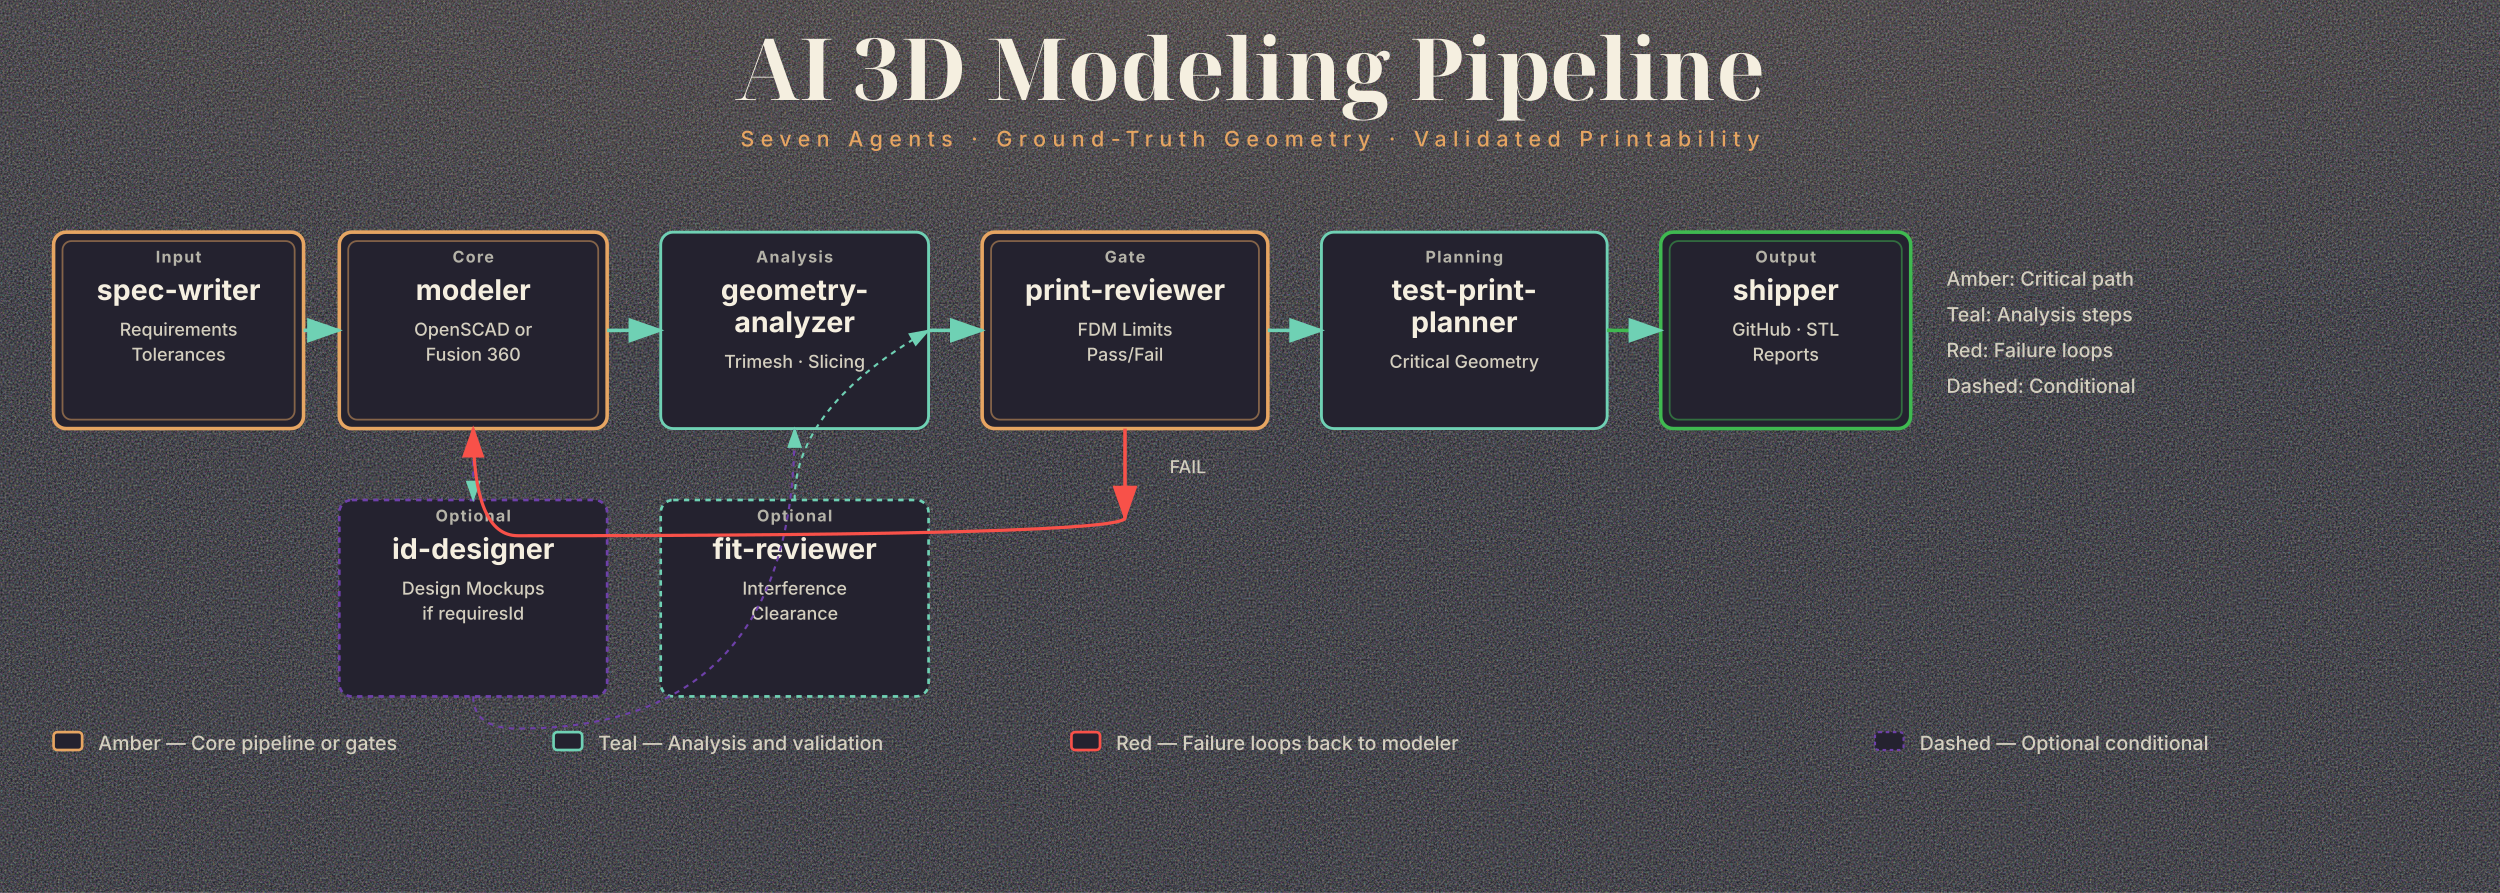
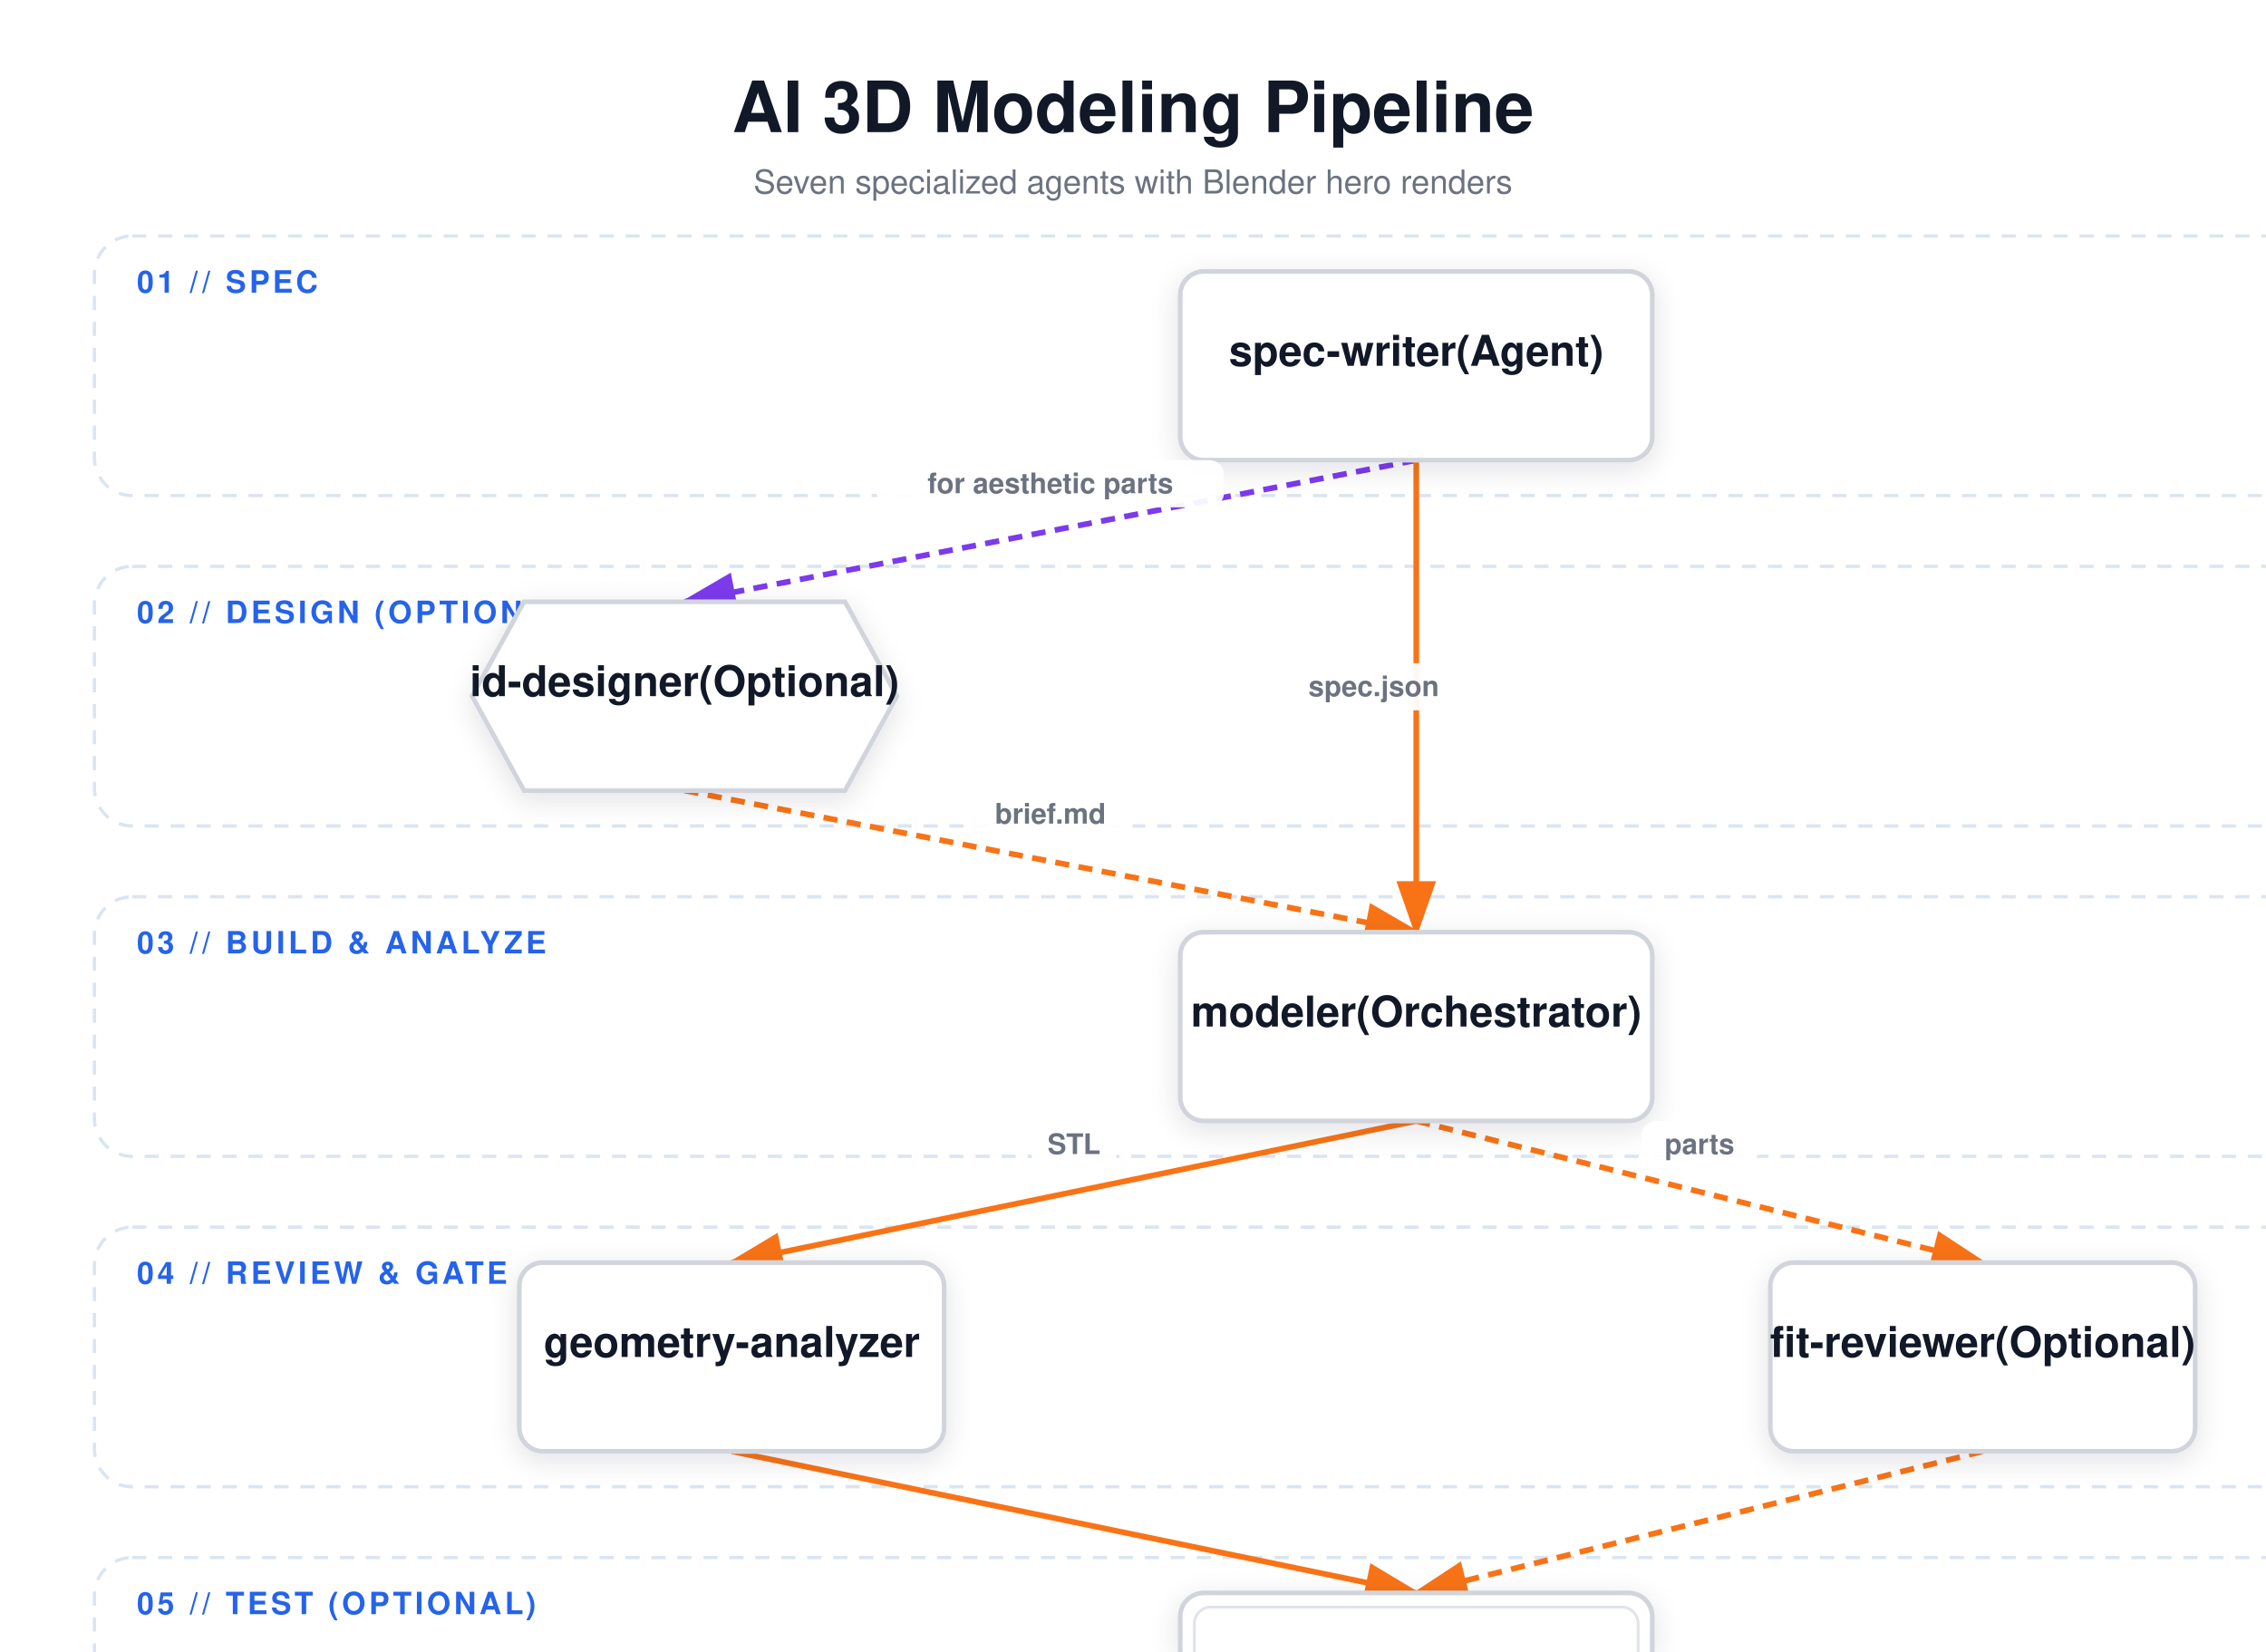
- <svg xmlns="http://www.w3.org/2000/svg" viewBox="0 0 1400 500" width="1400" height="500">
+ <svg xmlns="http://www.w3.org/2000/svg" viewBox="0 0 960 700" width="960" height="700">
  <defs>
-     <marker id="arrowFlow" markerWidth="10" markerHeight="7" refX="9" refY="3.5" orient="auto">
-       <polygon points="0 0, 10 3.5, 0 7" fill="#6fd1b4" />
+     <marker id="arrowA" markerWidth="10" markerHeight="7" refX="9" refY="3.5" orient="auto">
+       <polygon points="0 0, 10 3.5, 0 7" fill="#7c3aed" />
    </marker>
-     <marker id="arrowFail" markerWidth="10" markerHeight="7" refX="9" refY="3.5" orient="auto">
-       <polygon points="0 0, 10 3.5, 0 7" fill="#f85149" />
+     <marker id="arrowB" markerWidth="10" markerHeight="7" refX="9" refY="3.5" orient="auto">
+       <polygon points="0 0, 10 3.5, 0 7" fill="#10b981" />
    </marker>
-     <filter id="editorialGrain" x="0" y="0" width="100%" height="100%">
-       <feTurbulence type="fractalNoise" baseFrequency="0.9" numOctaves="2" stitchTiles="stitch" />
-       <feColorMatrix values="0 0 0 0 1  0 0 0 0 1  0 0 0 0 0.08 0" />
+     <marker id="arrowC" markerWidth="10" markerHeight="7" refX="9" refY="3.5" orient="auto">
+       <polygon points="0 0, 10 3.5, 0 7" fill="#2563eb" />
+     </marker>
+     <marker id="arrowE" markerWidth="10" markerHeight="7" refX="9" refY="3.5" orient="auto">
+       <polygon points="0 0, 10 3.5, 0 7" fill="#f97316" />
+     </marker>
+     <marker id="arrowF" markerWidth="10" markerHeight="7" refX="9" refY="3.5" orient="auto">
+       <polygon points="0 0, 10 3.5, 0 7" fill="#7c3aed" />
+     </marker>
+     <marker id="arrowG" markerWidth="10" markerHeight="7" refX="9" refY="3.5" orient="auto">
+       <polygon points="0 0, 10 3.5, 0 7" fill="#ef4444" />
+     </marker>
+     <marker id="arrowH" markerWidth="10" markerHeight="7" refX="9" refY="3.5" orient="auto">
+       <polygon points="0 0, 10 3.5, 0 7" fill="#6b7280" />
+     </marker>
+     <filter id="shadowSoft" x="-20%" y="-20%" width="140%" height="160%">
+       <feDropShadow dx="0" dy="3" stdDeviation="6" flood-color="#0f172a" flood-opacity="0.12" />
    </filter>
-     <radialGradient id="editorialTopGlow" cx="50%" cy="0%" r="80%">
-       <stop offset="0%" stop-color="#e6a562" stop-opacity="0.12" />
-       <stop offset="100%" stop-color="#e6a562" stop-opacity="0" />
-     </radialGradient>
+     <filter id="shadowGlass" x="-20%" y="-20%" width="140%" height="160%">
+       <feDropShadow dx="0" dy="10" stdDeviation="16" flood-color="#020617" flood-opacity="0.28" />
+     </filter>
    <style>
-     text { font-family: 'Inter', 'Noto Sans', 'Helvetica Neue', 'DejaVu Sans', sans-serif; }
-     .title { font-size: 48px; font-weight: 700; fill: #f5efe0; font-family: 'Playfair Display', 'Noto Serif Display', 'DejaVu Serif', Georgia, serif; }
-     .subtitle { font-size: 12px; font-weight: 500; fill: #e6a562; letter-spacing: 0.3em; text-transform: uppercase; }
-     .lane-label { font-size: 11px; font-weight: 700; fill: #b5b3a8; letter-spacing: 0.22em; text-transform: uppercase; }
-     .node-title { font-size: 16px; font-weight: 700; fill: #f5efe0; }
-     .node-sub { font-size: 10px; font-weight: 500; fill: #d4cfbf; }
-     .node-type { font-size: 9px; font-weight: 700; fill: #b5b3a8; letter-spacing: 0.08em; text-transform: uppercase; }
-     .legend { font-size: 11px; font-weight: 500; fill: #d4cfbf; }
+     text { font-family: 'Helvetica Neue', Helvetica, Arial, 'PingFang SC', 'Microsoft YaHei', 'Microsoft JhengHei', 'SimHei', sans-serif; }
+     .title { font-size: 30px; font-weight: 700; fill: #111827; }
+     .subtitle { font-size: 14px; font-weight: 500; fill: #6b7280; }
+     .section { font-size: 13px; font-weight: 700; fill: #2563eb; letter-spacing: 1.4px; }
+     .section-sub { font-size: 12px; font-weight: 500; fill: #94a3b8; }
+     .node-title { font-size: 18px; font-weight: 700; fill: #111827; }
+     .node-sub { font-size: 12px; font-weight: 500; fill: #6b7280; }
+     .node-type { font-size: 12px; font-weight: 700; fill: #9ca3af; letter-spacing: 0.08em; }
+     .arrow-label { font-size: 12px; font-weight: 600; fill: #6b7280; }
+     .legend { font-size: 12px; font-weight: 500; fill: #6b7280; }
+     .footnote { font-size: 12px; font-weight: 500; fill: #94a3b8; }
    </style>
  </defs>
-   <rect width="1400" height="500" fill="#15151e" />
-   <rect width="1400" height="260" fill="url(#editorialTopGlow)" />
-   <rect width="1400" height="500" filter="url(#editorialGrain)" opacity="0.6" />
-   <text x="700" y="56" text-anchor="middle" class="title">AI 3D Modeling Pipeline</text>
-   <text x="700" y="82" text-anchor="middle" class="subtitle">Seven Agents · Ground-Truth Geometry · Validated Printability</text>
-   <rect x="30" y="130" width="140" height="110" rx="7" fill="#24222f" stroke="#e6a562" stroke-width="2.0" />
-   <rect x="35" y="135" width="130" height="100" rx="5" fill="none" stroke="#e6a562" stroke-width="1.0" opacity="0.5" />
-   <text x="100" y="147" text-anchor="middle" class="node-type">Input</text>
-   <text x="100" y="168" text-anchor="middle" class="node-title">spec-writer</text>
-   <text x="100" y="188" text-anchor="middle" class="node-sub">Requirements</text>
-   <text x="100" y="202" text-anchor="middle" class="node-sub">Tolerances</text>
-   <rect x="190" y="130" width="150" height="110" rx="7" fill="#24222f" stroke="#e6a562" stroke-width="2.0" />
-   <rect x="195" y="135" width="140" height="100" rx="5" fill="none" stroke="#e6a562" stroke-width="1.0" opacity="0.5" />
-   <text x="265" y="147" text-anchor="middle" class="node-type">Core</text>
-   <text x="265" y="168" text-anchor="middle" class="node-title">modeler</text>
-   <text x="265" y="188" text-anchor="middle" class="node-sub">OpenSCAD or</text>
-   <text x="265" y="202" text-anchor="middle" class="node-sub">Fusion 360</text>
-   <rect x="190" y="280" width="150" height="110" rx="7" fill="#24222f" stroke="#6e40aa" stroke-width="1.5" stroke-dasharray="3,3" />
-   <text x="265" y="292" text-anchor="middle" class="node-type">Optional</text>
-   <text x="265" y="313" text-anchor="middle" class="node-title">id-designer</text>
-   <text x="265" y="333" text-anchor="middle" class="node-sub">Design Mockups</text>
-   <text x="265" y="347" text-anchor="middle" class="node-sub">if requiresId</text>
-   <rect x="370" y="130" width="150" height="110" rx="7" fill="#24222f" stroke="#6fd1b4" stroke-width="1.6" />
-   <text x="445" y="147" text-anchor="middle" class="node-type">Analysis</text>
-   <text x="445" y="168" text-anchor="middle" class="node-title">geometry-</text>
-   <text x="445" y="186" text-anchor="middle" class="node-title">analyzer</text>
-   <text x="445" y="206" text-anchor="middle" class="node-sub">Trimesh · Slicing</text>
-   <rect x="370" y="280" width="150" height="110" rx="7" fill="#24222f" stroke="#6fd1b4" stroke-width="1.5" stroke-dasharray="3,3" />
-   <text x="445" y="292" text-anchor="middle" class="node-type">Optional</text>
-   <text x="445" y="313" text-anchor="middle" class="node-title">fit-reviewer</text>
-   <text x="445" y="333" text-anchor="middle" class="node-sub">Interference</text>
-   <text x="445" y="347" text-anchor="middle" class="node-sub">Clearance</text>
-   <rect x="550" y="130" width="160" height="110" rx="7" fill="#24222f" stroke="#e6a562" stroke-width="2.0" />
-   <rect x="555" y="135" width="150" height="100" rx="5" fill="none" stroke="#e6a562" stroke-width="1.0" opacity="0.5" />
-   <text x="630" y="147" text-anchor="middle" class="node-type">Gate</text>
-   <text x="630" y="168" text-anchor="middle" class="node-title">print-reviewer</text>
-   <text x="630" y="188" text-anchor="middle" class="node-sub">FDM Limits</text>
-   <text x="630" y="202" text-anchor="middle" class="node-sub">Pass/Fail</text>
-   <rect x="740" y="130" width="160" height="110" rx="7" fill="#24222f" stroke="#6fd1b4" stroke-width="1.6" />
-   <text x="820" y="147" text-anchor="middle" class="node-type">Planning</text>
-   <text x="820" y="168" text-anchor="middle" class="node-title">test-print-</text>
-   <text x="820" y="186" text-anchor="middle" class="node-title">planner</text>
-   <text x="820" y="206" text-anchor="middle" class="node-sub">Critical Geometry</text>
-   <rect x="930" y="130" width="140" height="110" rx="7" fill="#24222f" stroke="#3fb950" stroke-width="2.0" />
-   <rect x="935" y="135" width="130" height="100" rx="5" fill="none" stroke="#3fb950" stroke-width="1.0" opacity="0.5" />
-   <text x="1000" y="147" text-anchor="middle" class="node-type">Output</text>
-   <text x="1000" y="168" text-anchor="middle" class="node-title">shipper</text>
-   <text x="1000" y="188" text-anchor="middle" class="node-sub">GitHub · STL</text>
-   <text x="1000" y="202" text-anchor="middle" class="node-sub">Reports</text>
-   <path d="M 170,185 L 190,185" fill="none" stroke="#6fd1b4" stroke-width="2.0" marker-end="url(#arrowFlow)" />
-   <path d="M 340,185 L 370,185" fill="none" stroke="#6fd1b4" stroke-width="2.0" marker-end="url(#arrowFlow)" />
-   <path d="M 520,185 L 550,185" fill="none" stroke="#6fd1b4" stroke-width="2.0" marker-end="url(#arrowFlow)" />
-   <path d="M 710,185 L 740,185" fill="none" stroke="#6fd1b4" stroke-width="2.0" marker-end="url(#arrowFlow)" />
-   <path d="M 900,185 L 930,185" fill="none" stroke="#3fb950" stroke-width="2.0" marker-end="url(#arrowFlow)" />
-   <path d="M 265,240 Q 265,260 265,280" fill="none" stroke="#6e40aa" stroke-width="1.2" stroke-dasharray="3,3" marker-end="url(#arrowFlow)" />
-   <path d="M 265,390 Q 265,408 290,408 Q 445,408 445,240" fill="none" stroke="#6e40aa" stroke-width="1.2" stroke-dasharray="3,3" marker-end="url(#arrowFlow)" />
-   <path d="M 445,280 Q 445,228 520,185" fill="none" stroke="#6fd1b4" stroke-width="1.2" stroke-dasharray="3,3" marker-end="url(#arrowFlow)" />
-   <path d="M 630,240 Q 630,268 630,290" fill="none" stroke="#f85149" stroke-width="2.0" marker-end="url(#arrowFail)" />
-   <text x="655" y="265" class="node-sub" fill="#f85149">FAIL</text>
-   <path d="M 630,290 Q 630,300 290,300 Q 265,300 265,240" fill="none" stroke="#f85149" stroke-width="1.8" marker-end="url(#arrowFail)" />
-   <text x="1090" y="160" class="legend">Amber: Critical path</text>
-   <text x="1090" y="180" class="legend">Teal: Analysis steps</text>
-   <text x="1090" y="200" class="legend">Red: Failure loops</text>
-   <text x="1090" y="220" class="legend">Dashed: Conditional</text>
-   <rect x="30" y="410" width="16" height="10" rx="2" fill="#24222f" stroke="#e6a562" stroke-width="1.5" />
-   <text x="55" y="420" class="legend">Amber — Core pipeline or gates</text>
-   <rect x="310" y="410" width="16" height="10" rx="2" fill="#24222f" stroke="#6fd1b4" stroke-width="1.5" />
-   <text x="335" y="420" class="legend">Teal — Analysis and validation</text>
-   <rect x="600" y="410" width="16" height="10" rx="2" fill="#24222f" stroke="#f85149" stroke-width="1.5" />
-   <text x="625" y="420" class="legend">Red — Failure loops back to modeler</text>
-   <rect x="1050" y="410" width="16" height="10" rx="2" fill="#24222f" stroke="#6e40aa" stroke-width="1.2" stroke-dasharray="2,2" />
-   <text x="1075" y="420" class="legend">Dashed — Optional conditional</text>
+   <rect width="960.0" height="700.0" fill="#ffffff" />
+   <text x="480.0" y="56" text-anchor="middle" class="title">AI 3D Modeling Pipeline</text>
+   <text x="480.0" y="82" text-anchor="middle" class="subtitle">Seven specialized agents with Blender hero renders</text>
+   <rect x="40.0" y="100.0" width="1200.0" height="110.0" rx="16.0" fill="none" stroke="#dbe5f1" stroke-width="1.4" stroke-dasharray="6 5" />
+   <text x="58.0" y="124.0" class="section">01 // SPEC</text>
+   <rect x="40.0" y="240.0" width="1200.0" height="110.0" rx="16.0" fill="none" stroke="#dbe5f1" stroke-width="1.4" stroke-dasharray="6 5" />
+   <text x="58.0" y="264.0" class="section">02 // DESIGN (OPTIONAL ID LOOP)</text>
+   <rect x="40.0" y="380.0" width="1200.0" height="110.0" rx="16.0" fill="none" stroke="#dbe5f1" stroke-width="1.4" stroke-dasharray="6 5" />
+   <text x="58.0" y="404.0" class="section">03 // BUILD &amp; ANALYZE</text>
+   <rect x="40.0" y="520.0" width="1200.0" height="110.0" rx="16.0" fill="none" stroke="#dbe5f1" stroke-width="1.4" stroke-dasharray="6 5" />
+   <text x="58.0" y="544.0" class="section">04 // REVIEW &amp; GATE</text>
+   <rect x="40.0" y="660.0" width="1200.0" height="110.0" rx="16.0" fill="none" stroke="#dbe5f1" stroke-width="1.4" stroke-dasharray="6 5" />
+   <text x="58.0" y="684.0" class="section">05 // TEST (OPTIONAL)</text>
+   <rect x="40.0" y="800.0" width="1200.0" height="180.0" rx="16.0" fill="none" stroke="#dbe5f1" stroke-width="1.4" stroke-dasharray="6 5" />
+   <text x="58.0" y="824.0" class="section">06 // SHIP WITH RENDERS</text>
+   <path d="M 600.0,195.0 L 290.0,255.0" fill="none" stroke="#7c3aed" stroke-width="2.4" marker-end="url(#arrowA)" stroke-dasharray="6,4" />
+   <path d="M 600.0,195.0 L 600.0,395.0" fill="none" stroke="#f97316" stroke-width="2.4" marker-end="url(#arrowE)" />
+   <path d="M 290.0,335.0 L 600.0,395.0" fill="none" stroke="#f97316" stroke-width="2.4" marker-end="url(#arrowE)" stroke-dasharray="6,4" />
+   <path d="M 600.0,475.0 L 310.0,535.0" fill="none" stroke="#f97316" stroke-width="2.4" marker-end="url(#arrowE)" />
+   <path d="M 600.0,475.0 L 840.0,535.0" fill="none" stroke="#f97316" stroke-width="2.4" marker-end="url(#arrowE)" stroke-dasharray="6,4" />
+   <path d="M 310.0,615.0 L 600.0,675.0" fill="none" stroke="#f97316" stroke-width="2.4" marker-end="url(#arrowE)" />
+   <path d="M 840.0,615.0 L 600.0,675.0" fill="none" stroke="#f97316" stroke-width="2.4" marker-end="url(#arrowE)" stroke-dasharray="6,4" />
+   <path d="M 600.0,755.0 L 310.0,815.0" fill="none" stroke="#7c3aed" stroke-width="2.4" marker-end="url(#arrowA)" stroke-dasharray="6,4" />
+   <path d="M 600.0,755.0 L 820.0,855.0" fill="none" stroke="#f97316" stroke-width="2.4" marker-end="url(#arrowE)" />
+   <path d="M 400.0,855.0 L 520.0,855.0" fill="none" stroke="#7c3aed" stroke-width="2.4" marker-end="url(#arrowA)" />
+   <path d="M 700.0,855.0 L 820.0,855.0" fill="none" stroke="#f97316" stroke-width="2.4" marker-end="url(#arrowE)" stroke-dasharray="6,4" />
+   <path d="M 980.0,855.0 L 1020.0,855.0" fill="none" stroke="#7c3aed" stroke-width="2.4" marker-end="url(#arrowA)" />
+   <rect x="500.0" y="115.0" width="200.0" height="80.0" rx="10.0" fill="#ffffff" stroke="#d1d5db" stroke-width="2.0" filter="url(#shadowSoft)" />
+   <text x="600.0" y="155.0" text-anchor="middle" class="node-title">spec-writer
+ (Agent)</text>
+   <path d="M 222.0 255.0 L 358.0 255.0 L 380.0 295.0 L 358.0 335.0 L 222.0 335.0 L 200.0 295.0 Z" fill="#ffffff" stroke="#d1d5db" stroke-width="2.0" filter="url(#shadowSoft)" />
+   <text x="290.0" y="295.0" text-anchor="middle" class="node-title">id-designer
+ (Optional)</text>
+   <rect x="500.0" y="395.0" width="200.0" height="80.0" rx="10.0" fill="#ffffff" stroke="#d1d5db" stroke-width="2.0" filter="url(#shadowSoft)" />
+   <text x="600.0" y="435.0" text-anchor="middle" class="node-title">modeler
+ (Orchestrator)</text>
+   <rect x="220.0" y="535.0" width="180.0" height="80.0" rx="10.0" fill="#ffffff" stroke="#d1d5db" stroke-width="2.0" filter="url(#shadowSoft)" />
+   <text x="310.0" y="575.0" text-anchor="middle" class="node-title">geometry-analyzer</text>
+   <rect x="750.0" y="535.0" width="180.0" height="80.0" rx="10.0" fill="#ffffff" stroke="#d1d5db" stroke-width="2.0" filter="url(#shadowSoft)" />
+   <text x="840.0" y="575.0" text-anchor="middle" class="node-title">fit-reviewer
+ (Optional)</text>
+   <rect x="500.0" y="675.0" width="200.0" height="80.0" rx="10.0" fill="#ffffff" stroke="#d1d5db" stroke-width="2.0" filter="url(#shadowSoft)" />
+   <rect x="506.0" y="681.0" width="188.0" height="68.0" rx="7.0" fill="none" stroke="#d1d5db" stroke-width="1.2" opacity="0.65" />
+   <text x="600.0" y="715.0" text-anchor="middle" class="node-title">print-reviewer
+ (Gate)</text>
+   <rect x="220.0" y="815.0" width="180.0" height="80.0" rx="10.0" fill="#ffffff" stroke="#d1d5db" stroke-width="2.0" filter="url(#shadowSoft)" />
+   <text x="310.0" y="855.0" text-anchor="middle" class="node-title">test-print-planner
+ (Optional)</text>
+   <rect x="520.0" y="815.0" width="180.0" height="80.0" rx="10.0" fill="#ffffff" stroke="#d1d5db" stroke-width="2.0" filter="url(#shadowSoft)" />
+   <text x="610.0" y="855.0" text-anchor="middle" class="node-title">modeler
+ (Test)</text>
+   <rect x="820.0" y="815.0" width="160.0" height="80.0" rx="10.0" fill="#ffffff" stroke="#d1d5db" stroke-width="2.0" filter="url(#shadowSoft)" />
+   <text x="900.0" y="855.0" text-anchor="middle" class="node-title">shipper
+ (Agent)</text>
+   <rect x="1020.0" y="815.0" width="180.0" height="80.0" rx="10.0" fill="#ffffff" stroke="#d1d5db" stroke-width="2.0" filter="url(#shadowSoft)" />
+   <rect x="1020.0" y="815.0" width="180.0" height="18" rx="10.0" fill="#1f2937" opacity="0.95" />
+   <circle cx="1036.0" cy="824.0" r="4" fill="#ef4444" />
+   <circle cx="1050.0" cy="824.0" r="4" fill="#f59e0b" />
+   <circle cx="1064.0" cy="824.0" r="4" fill="#10b981" />
+   <text x="1038.0" y="859.0" font-size="28" font-weight="700" fill="#10b981">$</text>
+   <text x="1058.0" y="859.0" font-size="22" font-weight="500" fill="#6b7280">_</text>
+   <text x="1110.0" y="881.0" text-anchor="middle" class="node-title">Blender Render
+ (Cycles + OIDN)</text>
+   <rect x="371.5" y="195.0" width="147" height="20" rx="6" fill="#ffffff" opacity="0.94" />
+   <text x="445.0" y="209.0" text-anchor="middle" class="arrow-label">for aesthetic parts</text>
+   <rect x="543.5" y="281.0" width="77" height="20" rx="6" fill="#ffffff" opacity="0.94" />
+   <text x="582.0" y="295.0" text-anchor="middle" class="arrow-label">spec.json</text>
+   <rect x="410.0" y="335.0" width="70" height="20" rx="6" fill="#ffffff" opacity="0.94" />
+   <text x="445.0" y="349.0" text-anchor="middle" class="arrow-label">brief.md</text>
+   <rect x="437.0" y="475.0" width="36" height="20" rx="6" fill="#ffffff" opacity="0.94" />
+   <text x="455.0" y="489.0" text-anchor="middle" class="arrow-label">STL</text>
+   <rect x="695.5" y="475.0" width="49" height="20" rx="6" fill="#ffffff" opacity="0.94" />
+   <text x="720.0" y="489.0" text-anchor="middle" class="arrow-label">parts</text>
+   <rect x="951.0" y="841.0" width="98" height="20" rx="6" fill="#ffffff" opacity="0.94" />
+   <text x="1000.0" y="855.0" text-anchor="middle" class="arrow-label">hero renders</text>
</svg>
